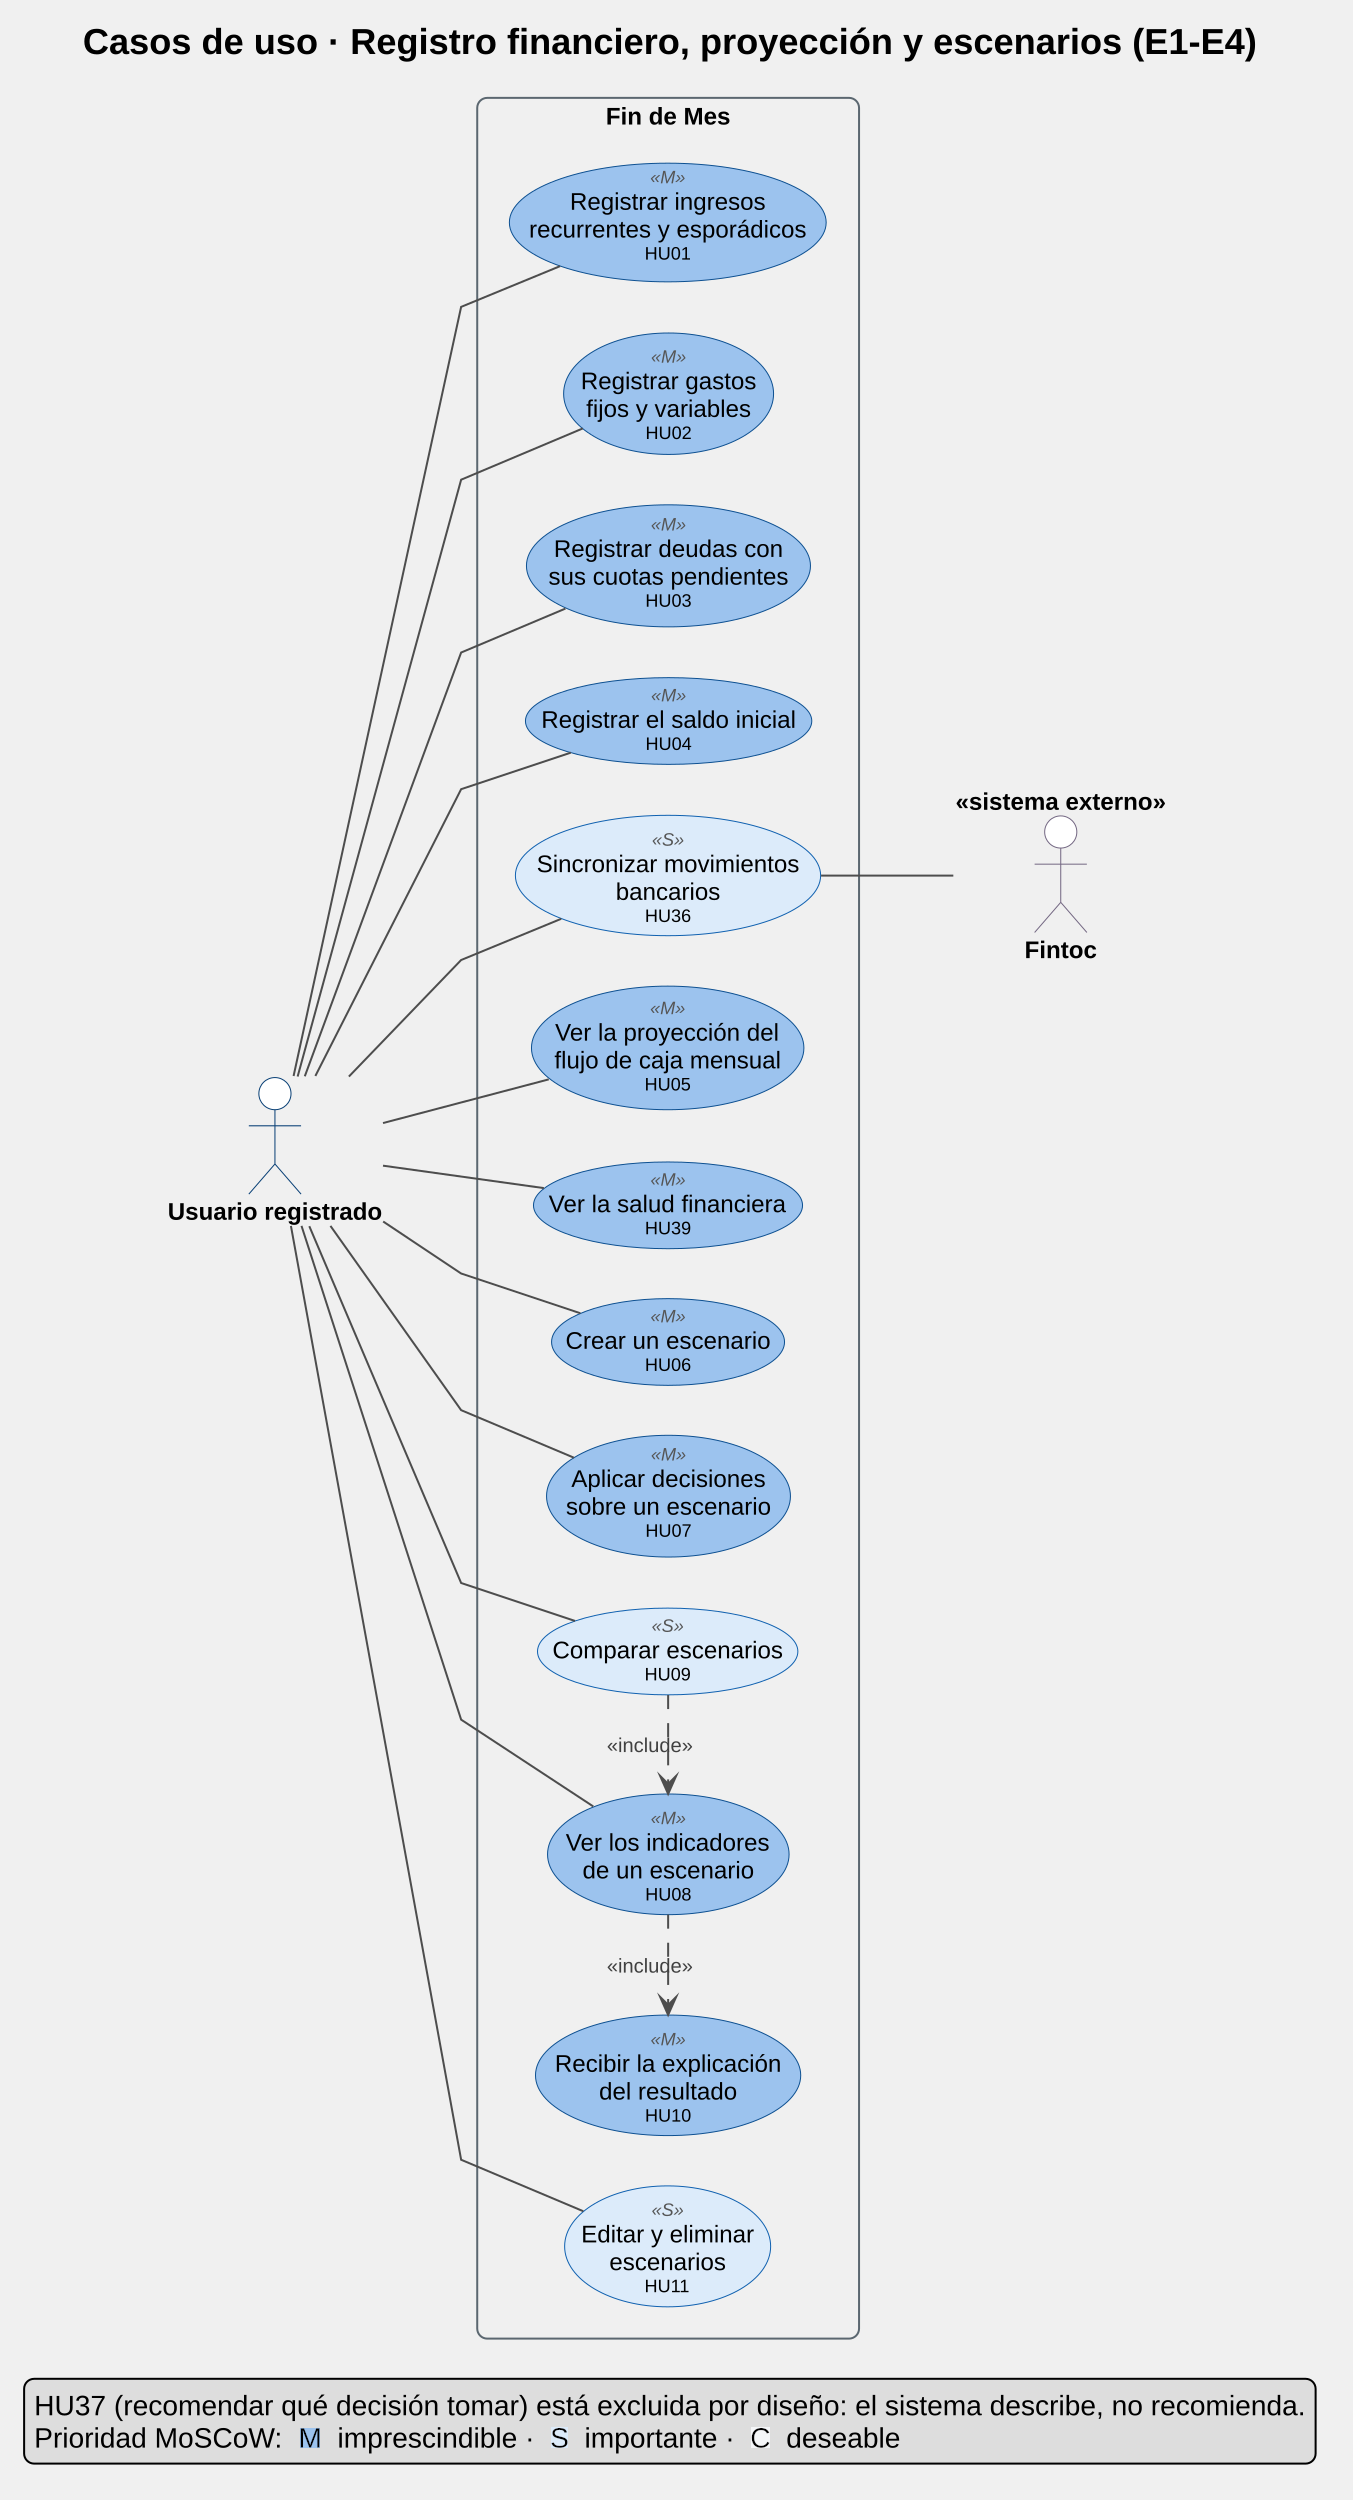
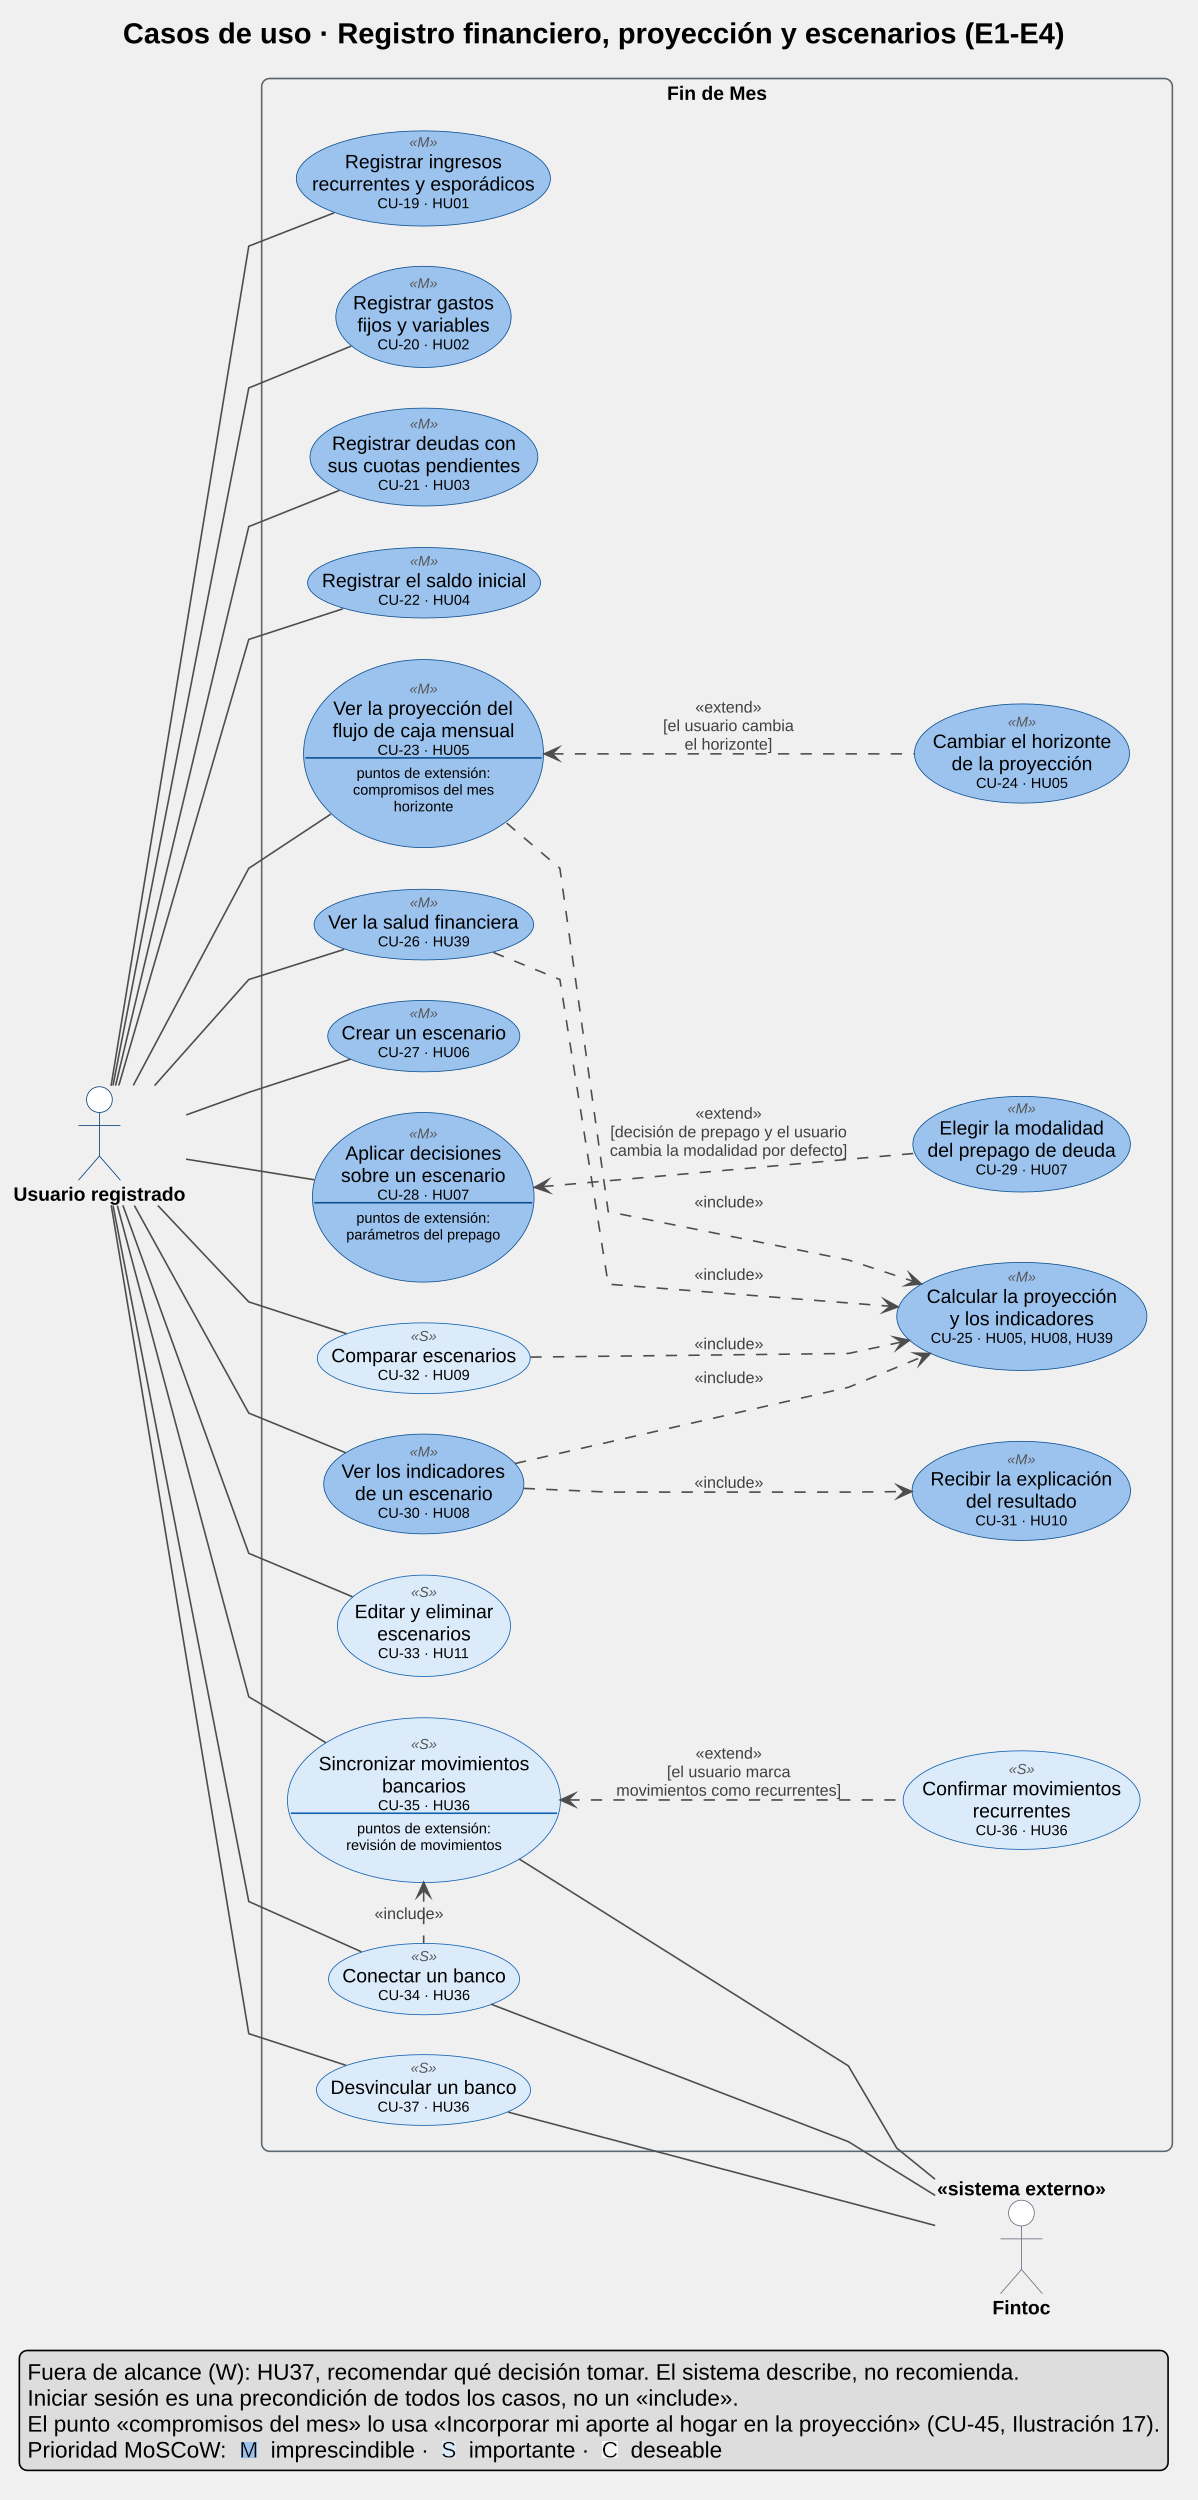
- <svg xmlns="http://www.w3.org/2000/svg" version="1.1" data-diagram-type="DESCRIPTION" style="width:673px;height:1244px;background:#FFFFFF;" width="673px" height="1244px" viewBox="0 0 673 1244" zoomAndPan="magnify" preserveAspectRatio="none" contentStyleType="text/css">
+ <svg xmlns="http://www.w3.org/2000/svg" version="1.1" data-diagram-type="DESCRIPTION" style="width:743px;height:1551px;background:#FFFFFF;" width="743px" height="1551px" viewBox="0 0 743 1551" zoomAndPan="magnify" preserveAspectRatio="none" contentStyleType="text/css">
  <defs>
-     <filter id="bln5j91b3iiz40" x="0" y="0" width="1" height="1">
+     <filter id="b43b7jrlsitgk0" x="0" y="0" width="1" height="1">
      <feFlood flood-color="#9CC3EE" result="flood" />
      <feComposite in="SourceGraphic" in2="flood" operator="over" />
    </filter>
-     <filter id="bln5j91b3iiz41" x="0" y="0" width="1" height="1">
+     <filter id="b43b7jrlsitgk1" x="0" y="0" width="1" height="1">
      <feFlood flood-color="#DCEBFA" result="flood" />
      <feComposite in="SourceGraphic" in2="flood" operator="over" />
    </filter>
-     <filter id="bln5j91b3iiz42" x="0" y="0" width="1" height="1">
+     <filter id="b43b7jrlsitgk2" x="0" y="0" width="1" height="1">
      <feFlood flood-color="#F4F6F8" result="flood" />
      <feComposite in="SourceGraphic" in2="flood" operator="over" />
    </filter>
  </defs>
  <g font-family="sans-serif" lengthAdjust="spacing">
    <g class="title" data-source-line="2">
-       <text x="41.235" y="26.884" fill="#000" font-size="18" textLength="584.183" font-weight="700" font-family="Arial">Casos de uso · Registro financiero, proyección y escenarios (E1-E4)</text>
+       <text x="76.249" y="26.884" fill="#000" font-size="18" textLength="584.183" font-weight="700" font-family="Arial">Casos de uso · Registro financiero, proyección y escenarios (E1-E4)</text>
    </g>
    <g class="cluster" data-qualified-name="Fin de Mes" id="ent0003" data-source-line="8">
-       <rect x="237.464" y="48.698" width="190" height="1115" fill="none" style="stroke:#5B6770;stroke-width:1;" rx="5" ry="5" />
-       <text x="301.459" y="61.954" fill="#000" font-size="12" textLength="62.01" font-weight="700" font-family="Arial">Fin de Mes</text>
-     </g>
-     <g class="entity" data-qualified-name="Fin de Mes.HU01" id="ent0004" data-source-line="9">
-       <ellipse cx="332.282" cy="110.72" rx="78.818" ry="29.522" fill="#9CC3EE" style="stroke:#0D5091;stroke-width:0.5;" />
-       <text x="323.528" y="91.225" fill="#555" font-size="9" textLength="17.508" font-style="italic" font-family="Arial">«M»</text>
-       <text x="283.596" y="104.388" fill="#000" font-size="12" textLength="97.371" font-family="Arial">Registrar ingresos</text>
-       <text x="263.249" y="118.187" fill="#000" font-size="12" textLength="138.064" font-family="Arial">recurrentes y esporádicos</text>
-       <text x="320.777" y="129.172" fill="#000" font-size="9" textLength="23.01" font-family="Arial">HU01</text>
-     </g>
-     <g class="entity" data-qualified-name="Fin de Mes.HU02" id="ent0005" data-source-line="10">
-       <ellipse cx="332.694" cy="195.911" rx="52.23" ry="30.213" fill="#9CC3EE" style="stroke:#0D5091;stroke-width:0.5;" />
-       <text x="323.94" y="180.5" fill="#555" font-size="9" textLength="17.508" font-style="italic" font-family="Arial">«M»</text>
-       <text x="289.009" y="193.663" fill="#000" font-size="12" textLength="87.369" font-family="Arial">Registrar gastos</text>
-       <text x="291.678" y="207.462" fill="#000" font-size="12" textLength="82.031" font-family="Arial">fijos y variables</text>
-       <text x="321.189" y="218.447" fill="#000" font-size="9" textLength="23.01" font-family="Arial">HU02</text>
-     </g>
-     <g class="entity" data-qualified-name="Fin de Mes.HU03" id="ent0006" data-source-line="11">
-       <ellipse cx="332.625" cy="281.563" rx="70.662" ry="30.365" fill="#9CC3EE" style="stroke:#0D5091;stroke-width:0.5;" />
-       <text x="323.872" y="263.975" fill="#555" font-size="9" textLength="17.508" font-style="italic" font-family="Arial">«M»</text>
-       <text x="275.593" y="277.138" fill="#000" font-size="12" textLength="114.064" font-family="Arial">Registrar deudas con</text>
-       <text x="272.918" y="290.937" fill="#000" font-size="12" textLength="119.414" font-family="Arial">sus cuotas pendientes</text>
-       <text x="321.121" y="301.922" fill="#000" font-size="9" textLength="23.01" font-family="Arial">HU03</text>
-     </g>
-     <g class="entity" data-qualified-name="Fin de Mes.HU04" id="ent0007" data-source-line="12">
-       <ellipse cx="332.705" cy="358.775" rx="71.241" ry="21.577" fill="#9CC3EE" style="stroke:#0D5091;stroke-width:0.5;" />
-       <text x="323.951" y="349.012" fill="#555" font-size="9" textLength="17.508" font-style="italic" font-family="Arial">«M»</text>
-       <text x="269.345" y="362.175" fill="#000" font-size="12" textLength="126.721" font-family="Arial">Registrar el saldo inicial</text>
-       <text x="321.2" y="373.16" fill="#000" font-size="9" textLength="23.01" font-family="Arial">HU04</text>
-     </g>
-     <g class="entity" data-qualified-name="Fin de Mes.HU36" id="ent0008" data-source-line="13">
-       <ellipse cx="332.406" cy="435.65" rx="75.943" ry="29.951" fill="#DCEBFA" style="stroke:#1061B0;stroke-width:0.5;" />
-       <text x="324.4" y="420.817" fill="#555" font-size="9" textLength="16.014" font-style="italic" font-family="Arial">«S»</text>
-       <text x="267.051" y="433.98" fill="#000" font-size="12" textLength="130.711" font-family="Arial">Sincronizar movimientos</text>
-       <text x="306.391" y="447.779" fill="#000" font-size="12" textLength="52.031" font-family="Arial">bancarios</text>
-       <text x="320.902" y="458.763" fill="#000" font-size="9" textLength="23.01" font-family="Arial">HU36</text>
-     </g>
-     <g class="entity" data-qualified-name="Fin de Mes.HU05" id="ent0009" data-source-line="14">
-       <ellipse cx="332.24" cy="521.448" rx="67.776" ry="30.75" fill="#9CC3EE" style="stroke:#0D5091;stroke-width:0.5;" />
-       <text x="323.486" y="504.659" fill="#555" font-size="9" textLength="17.508" font-style="italic" font-family="Arial">«M»</text>
-       <text x="276.209" y="517.822" fill="#000" font-size="12" textLength="112.061" font-family="Arial">Ver la proyección del</text>
-       <text x="275.872" y="531.621" fill="#000" font-size="12" textLength="112.734" font-family="Arial">flujo de caja mensual</text>
-       <text x="320.735" y="542.606" fill="#000" font-size="9" textLength="23.01" font-family="Arial">HU05</text>
-     </g>
-     <g class="entity" data-qualified-name="Fin de Mes.HU39" id="ent0010" data-source-line="15">
-       <ellipse cx="332.404" cy="599.775" rx="66.94" ry="21.577" fill="#9CC3EE" style="stroke:#0D5091;stroke-width:0.5;" />
-       <text x="323.65" y="590.012" fill="#555" font-size="9" textLength="17.508" font-style="italic" font-family="Arial">«M»</text>
-       <text x="273.037" y="603.175" fill="#000" font-size="12" textLength="118.734" font-family="Arial">Ver la salud financiera</text>
-       <text x="320.899" y="614.16" fill="#000" font-size="9" textLength="23.01" font-family="Arial">HU39</text>
-     </g>
-     <g class="entity" data-qualified-name="Fin de Mes.HU06" id="ent0011" data-source-line="16">
-       <ellipse cx="332.421" cy="667.775" rx="57.957" ry="21.577" fill="#9CC3EE" style="stroke:#0D5091;stroke-width:0.5;" />
-       <text x="323.667" y="658.012" fill="#555" font-size="9" textLength="17.508" font-style="italic" font-family="Arial">«M»</text>
-       <text x="281.395" y="671.175" fill="#000" font-size="12" textLength="102.053" font-family="Arial">Crear un escenario</text>
-       <text x="320.916" y="682.16" fill="#000" font-size="9" textLength="23.01" font-family="Arial">HU06</text>
-     </g>
-     <g class="entity" data-qualified-name="Fin de Mes.HU07" id="ent0012" data-source-line="17">
-       <ellipse cx="332.643" cy="744.492" rx="60.68" ry="30.293" fill="#9CC3EE" style="stroke:#0D5091;stroke-width:0.5;" />
-       <text x="323.89" y="726.75" fill="#555" font-size="9" textLength="17.508" font-style="italic" font-family="Arial">«M»</text>
-       <text x="284.286" y="739.913" fill="#000" font-size="12" textLength="96.715" font-family="Arial">Aplicar decisiones</text>
-       <text x="281.611" y="753.712" fill="#000" font-size="12" textLength="102.064" font-family="Arial">sobre un escenario</text>
-       <text x="321.139" y="764.697" fill="#000" font-size="9" textLength="23.01" font-family="Arial">HU07</text>
-     </g>
-     <g class="entity" data-qualified-name="Fin de Mes.HU09" id="ent0013" data-source-line="18">
-       <ellipse cx="332.24" cy="821.775" rx="64.776" ry="21.577" fill="#DCEBFA" style="stroke:#1061B0;stroke-width:0.5;" />
-       <text x="324.233" y="812.012" fill="#555" font-size="9" textLength="16.014" font-style="italic" font-family="Arial">«S»</text>
-       <text x="274.882" y="825.175" fill="#000" font-size="12" textLength="114.715" font-family="Arial">Comparar escenarios</text>
-       <text x="320.735" y="836.16" fill="#000" font-size="9" textLength="23.01" font-family="Arial">HU09</text>
-     </g>
-     <g class="entity" data-qualified-name="Fin de Mes.HU08" id="ent0014" data-source-line="19">
-       <ellipse cx="332.555" cy="922.716" rx="60.091" ry="30.018" fill="#9CC3EE" style="stroke:#0D5091;stroke-width:0.5;" />
-       <text x="323.801" y="907.734" fill="#555" font-size="9" textLength="17.508" font-style="italic" font-family="Arial">«M»</text>
-       <text x="281.529" y="920.897" fill="#000" font-size="12" textLength="102.053" font-family="Arial">Ver los indicadores</text>
-       <text x="289.858" y="934.696" fill="#000" font-size="12" textLength="85.395" font-family="Arial">de un escenario</text>
-       <text x="321.05" y="945.68" fill="#000" font-size="9" textLength="23.01" font-family="Arial">HU08</text>
-     </g>
-     <g class="entity" data-qualified-name="Fin de Mes.HU10" id="ent0015" data-source-line="20">
-       <ellipse cx="332.449" cy="1032.685" rx="65.985" ry="29.987" fill="#9CC3EE" style="stroke:#0D5091;stroke-width:0.5;" />
-       <text x="323.695" y="1017.772" fill="#555" font-size="9" textLength="17.508" font-style="italic" font-family="Arial">«M»</text>
-       <text x="276.09" y="1030.935" fill="#000" font-size="12" textLength="112.717" font-family="Arial">Recibir la explicación</text>
-       <text x="298.092" y="1044.734" fill="#000" font-size="12" textLength="68.713" font-family="Arial">del resultado</text>
-       <text x="320.944" y="1055.719" fill="#000" font-size="9" textLength="23.01" font-family="Arial">HU10</text>
-     </g>
-     <g class="entity" data-qualified-name="Fin de Mes.HU11" id="ent0016" data-source-line="21">
-       <ellipse cx="332.216" cy="1117.787" rx="51.252" ry="30.089" fill="#DCEBFA" style="stroke:#1061B0;stroke-width:0.5;" />
-       <text x="324.209" y="1102.648" fill="#555" font-size="9" textLength="16.014" font-style="italic" font-family="Arial">«S»</text>
-       <text x="289.202" y="1115.811" fill="#000" font-size="12" textLength="86.027" font-family="Arial">Editar y eliminar</text>
-       <text x="303.2" y="1129.61" fill="#000" font-size="12" textLength="58.031" font-family="Arial">escenarios</text>
-       <text x="320.711" y="1140.594" fill="#000" font-size="9" textLength="23.01" font-family="Arial">HU11</text>
+       <rect x="162.34" y="48.698" width="565" height="1286" fill="none" style="stroke:#5B6770;stroke-width:1;" rx="5" ry="5" />
+       <text x="413.835" y="61.954" fill="#000" font-size="12" textLength="62.01" font-weight="700" font-family="Arial">Fin de Mes</text>
+     </g>
+     <g class="entity" data-qualified-name="Fin de Mes.HU01" id="ent0004" data-source-line="10">
+       <ellipse cx="262.658" cy="110.72" rx="78.818" ry="29.522" fill="#9CC3EE" style="stroke:#0D5091;stroke-width:0.5;" />
+       <text x="253.904" y="91.225" fill="#555" font-size="9" textLength="17.508" font-style="italic" font-family="Arial">«M»</text>
+       <text x="213.972" y="104.388" fill="#000" font-size="12" textLength="97.371" font-family="Arial">Registrar ingresos</text>
+       <text x="193.625" y="118.187" fill="#000" font-size="12" textLength="138.064" font-family="Arial">recurrentes y esporádicos</text>
+       <text x="234.15" y="129.172" fill="#000" font-size="9" textLength="57.015" font-family="Arial">CU-19 · HU01</text>
+     </g>
+     <g class="entity" data-qualified-name="Fin de Mes.HU02" id="ent0005" data-source-line="11">
+       <ellipse cx="262.721" cy="196.601" rx="54.381" ry="31.402" fill="#9CC3EE" style="stroke:#0D5091;stroke-width:0.5;" />
+       <text x="253.967" y="178.784" fill="#555" font-size="9" textLength="17.508" font-style="italic" font-family="Arial">«M»</text>
+       <text x="219.036" y="191.947" fill="#000" font-size="12" textLength="87.369" font-family="Arial">Registrar gastos</text>
+       <text x="221.705" y="205.746" fill="#000" font-size="12" textLength="82.031" font-family="Arial">fijos y variables</text>
+       <text x="234.214" y="216.731" fill="#000" font-size="9" textLength="57.015" font-family="Arial">CU-20 · HU02</text>
+     </g>
+     <g class="entity" data-qualified-name="Fin de Mes.HU03" id="ent0006" data-source-line="12">
+       <ellipse cx="263.001" cy="283.563" rx="70.662" ry="30.365" fill="#9CC3EE" style="stroke:#0D5091;stroke-width:0.5;" />
+       <text x="254.248" y="265.975" fill="#555" font-size="9" textLength="17.508" font-style="italic" font-family="Arial">«M»</text>
+       <text x="205.969" y="279.138" fill="#000" font-size="12" textLength="114.064" font-family="Arial">Registrar deudas con</text>
+       <text x="203.294" y="292.937" fill="#000" font-size="12" textLength="119.414" font-family="Arial">sus cuotas pendientes</text>
+       <text x="234.494" y="303.922" fill="#000" font-size="9" textLength="57.015" font-family="Arial">CU-21 · HU03</text>
+     </g>
+     <g class="entity" data-qualified-name="Fin de Mes.HU04" id="ent0007" data-source-line="13">
+       <ellipse cx="263.085" cy="361.549" rx="72.245" ry="21.851" fill="#9CC3EE" style="stroke:#0D5091;stroke-width:0.5;" />
+       <text x="254.331" y="351.08" fill="#555" font-size="9" textLength="17.508" font-style="italic" font-family="Arial">«M»</text>
+       <text x="199.725" y="364.243" fill="#000" font-size="12" textLength="126.721" font-family="Arial">Registrar el saldo inicial</text>
+       <text x="234.578" y="375.228" fill="#000" font-size="9" textLength="57.015" font-family="Arial">CU-22 · HU04</text>
+     </g>
+     <g class="entity" data-qualified-name="Fin de Mes.HU05" id="ent0008" data-source-line="16">
+       <ellipse cx="262.758" cy="467.531" rx="74.418" ry="58.332" fill="#9CC3EE" style="stroke:#0D5091;stroke-width:0.5;" />
+       <text x="254.004" y="430.356" fill="#555" font-size="9" textLength="17.508" font-style="italic" font-family="Arial">«M»</text>
+       <text x="206.727" y="443.519" fill="#000" font-size="12" textLength="112.061" font-family="Arial">Ver la proyección del</text>
+       <text x="206.39" y="457.318" fill="#000" font-size="12" textLength="112.734" font-family="Arial">flujo de caja mensual</text>
+       <text x="234.25" y="468.303" fill="#000" font-size="9" textLength="57.015" font-family="Arial">CU-23 · HU05</text>
+       <line x1="189.418" y1="470.21" x2="336.097" y2="470.21" style="stroke:#0D5091;stroke-width:1;" />
+       <text x="221.227" y="482.652" fill="#000" font-size="9" textLength="83.061" font-family="Arial">puntos de extensión:</text>
+       <text x="218.995" y="493.001" fill="#000" font-size="9" textLength="87.526" font-family="Arial">compromisos del mes</text>
+       <text x="244.246" y="503.35" fill="#000" font-size="9" textLength="37.024" font-family="Arial">horizonte</text>
+     </g>
+     <g class="entity" data-qualified-name="Fin de Mes.HOR" id="ent0009" data-source-line="17">
+       <ellipse cx="634.031" cy="467.481" rx="66.691" ry="30.782" fill="#9CC3EE" style="stroke:#0D5091;stroke-width:0.5;" />
+       <text x="625.277" y="450.878" fill="#555" font-size="9" textLength="17.508" font-style="italic" font-family="Arial">«M»</text>
+       <text x="578.672" y="464.041" fill="#000" font-size="12" textLength="110.719" font-family="Arial">Cambiar el horizonte</text>
+       <text x="590.338" y="477.84" fill="#000" font-size="12" textLength="87.387" font-family="Arial">de la proyección</text>
+       <text x="605.524" y="488.825" fill="#000" font-size="9" textLength="57.015" font-family="Arial">CU-24 · HU05</text>
+     </g>
+     <g class="entity" data-qualified-name="Fin de Mes.HU39" id="ent0010" data-source-line="18">
+       <ellipse cx="262.958" cy="573.618" rx="68.118" ry="21.919" fill="#9CC3EE" style="stroke:#0D5091;stroke-width:0.5;" />
+       <text x="254.204" y="562.98" fill="#555" font-size="9" textLength="17.508" font-style="italic" font-family="Arial">«M»</text>
+       <text x="203.591" y="576.143" fill="#000" font-size="12" textLength="118.734" font-family="Arial">Ver la salud financiera</text>
+       <text x="234.45" y="587.128" fill="#000" font-size="9" textLength="57.015" font-family="Arial">CU-26 · HU39</text>
+     </g>
+     <g class="entity" data-qualified-name="Fin de Mes.CALC" id="ent0011" data-source-line="19">
+       <ellipse cx="633.941" cy="816.717" rx="77.601" ry="33.519" fill="#9CC3EE" style="stroke:#0D5091;stroke-width:0.5;" />
+       <text x="625.187" y="795.191" fill="#555" font-size="9" textLength="17.508" font-style="italic" font-family="Arial">«M»</text>
+       <text x="574.913" y="808.354" fill="#000" font-size="12" textLength="118.055" font-family="Arial">Calcular la proyección</text>
+       <text x="589.251" y="822.152" fill="#000" font-size="12" textLength="89.379" font-family="Arial">y los indicadores</text>
+       <text x="577.423" y="833.137" fill="#000" font-size="9" textLength="113.036" font-family="Arial">CU-25 · HU05, HU08, HU39</text>
+     </g>
+     <g class="entity" data-qualified-name="Fin de Mes.HU06" id="ent0012" data-source-line="22">
+       <ellipse cx="262.919" cy="642.824" rx="59.579" ry="22.126" fill="#9CC3EE" style="stroke:#0D5091;stroke-width:0.5;" />
+       <text x="254.165" y="631.697" fill="#555" font-size="9" textLength="17.508" font-style="italic" font-family="Arial">«M»</text>
+       <text x="211.893" y="644.86" fill="#000" font-size="12" textLength="102.053" font-family="Arial">Crear un escenario</text>
+       <text x="234.412" y="655.845" fill="#000" font-size="9" textLength="57.015" font-family="Arial">CU-27 · HU06</text>
+     </g>
+     <g class="entity" data-qualified-name="Fin de Mes.HU07" id="ent0013" data-source-line="23">
+       <ellipse cx="262.593" cy="742.801" rx="68.754" ry="52.602" fill="#9CC3EE" style="stroke:#0D5091;stroke-width:0.5;" />
+       <text x="253.84" y="706.326" fill="#555" font-size="9" textLength="17.508" font-style="italic" font-family="Arial">«M»</text>
+       <text x="214.236" y="719.489" fill="#000" font-size="12" textLength="96.715" font-family="Arial">Aplicar decisiones</text>
+       <text x="211.561" y="733.288" fill="#000" font-size="12" textLength="102.064" font-family="Arial">sobre un escenario</text>
+       <text x="234.086" y="744.273" fill="#000" font-size="9" textLength="57.015" font-family="Arial">CU-28 · HU07</text>
+       <line x1="194.982" y1="746.18" x2="330.205" y2="746.18" style="stroke:#0D5091;stroke-width:1;" />
+       <text x="221.063" y="758.622" fill="#000" font-size="9" textLength="83.061" font-family="Arial">puntos de extensión:</text>
+       <text x="214.814" y="768.971" fill="#000" font-size="9" textLength="95.559" font-family="Arial">parámetros del prepago</text>
+     </g>
+     <g class="entity" data-qualified-name="Fin de Mes.MOD" id="ent0014" data-source-line="24">
+       <ellipse cx="633.806" cy="709.861" rx="67.466" ry="29.663" fill="#9CC3EE" style="stroke:#0D5091;stroke-width:0.5;" />
+       <text x="625.052" y="690.704" fill="#555" font-size="9" textLength="17.508" font-style="italic" font-family="Arial">«M»</text>
+       <text x="582.777" y="703.867" fill="#000" font-size="12" textLength="102.059" font-family="Arial">Elegir la modalidad</text>
+       <text x="575.421" y="717.665" fill="#000" font-size="12" textLength="116.771" font-family="Arial">del prepago de deuda</text>
+       <text x="605.299" y="728.65" fill="#000" font-size="9" textLength="57.015" font-family="Arial">CU-29 · HU07</text>
+     </g>
+     <g class="entity" data-qualified-name="Fin de Mes.HU08" id="ent0015" data-source-line="25">
+       <ellipse cx="262.92" cy="920.658" rx="62.081" ry="30.96" fill="#9CC3EE" style="stroke:#0D5091;stroke-width:0.5;" />
+       <text x="254.167" y="903.7" fill="#555" font-size="9" textLength="17.508" font-style="italic" font-family="Arial">«M»</text>
+       <text x="211.894" y="916.864" fill="#000" font-size="12" textLength="102.053" font-family="Arial">Ver los indicadores</text>
+       <text x="220.223" y="930.662" fill="#000" font-size="12" textLength="85.395" font-family="Arial">de un escenario</text>
+       <text x="234.413" y="941.647" fill="#000" font-size="9" textLength="57.015" font-family="Arial">CU-30 · HU08</text>
+     </g>
+     <g class="entity" data-qualified-name="Fin de Mes.HU09" id="ent0016" data-source-line="26">
+       <ellipse cx="262.889" cy="842.658" rx="66.049" ry="21.96" fill="#DCEBFA" style="stroke:#1061B0;stroke-width:0.5;" />
+       <text x="254.882" y="831.922" fill="#555" font-size="9" textLength="16.014" font-style="italic" font-family="Arial">«S»</text>
+       <text x="205.531" y="845.085" fill="#000" font-size="12" textLength="114.715" font-family="Arial">Comparar escenarios</text>
+       <text x="234.382" y="856.07" fill="#000" font-size="9" textLength="57.015" font-family="Arial">CU-32 · HU09</text>
+     </g>
+     <g class="entity" data-qualified-name="Fin de Mes.HU11" id="ent0017" data-source-line="27">
+       <ellipse cx="263.027" cy="1008.654" rx="53.687" ry="31.456" fill="#DCEBFA" style="stroke:#1061B0;stroke-width:0.5;" />
+       <text x="255.02" y="990.736" fill="#555" font-size="9" textLength="16.014" font-style="italic" font-family="Arial">«S»</text>
+       <text x="220.013" y="1003.899" fill="#000" font-size="12" textLength="86.027" font-family="Arial">Editar y eliminar</text>
+       <text x="234.011" y="1017.698" fill="#000" font-size="12" textLength="58.031" font-family="Arial">escenarios</text>
+       <text x="234.52" y="1028.683" fill="#000" font-size="9" textLength="57.015" font-family="Arial">CU-33 · HU11</text>
+     </g>
+     <g class="entity" data-qualified-name="Fin de Mes.HU10" id="ent0018" data-source-line="30">
+       <ellipse cx="633.6" cy="924.946" rx="67.76" ry="30.748" fill="#9CC3EE" style="stroke:#0D5091;stroke-width:0.5;" />
+       <text x="624.846" y="908.414" fill="#555" font-size="9" textLength="17.508" font-style="italic" font-family="Arial">«M»</text>
+       <text x="577.241" y="921.577" fill="#000" font-size="12" textLength="112.717" font-family="Arial">Recibir la explicación</text>
+       <text x="599.243" y="935.376" fill="#000" font-size="12" textLength="68.713" font-family="Arial">del resultado</text>
+       <text x="605.092" y="946.361" fill="#000" font-size="9" textLength="57.015" font-family="Arial">CU-31 · HU10</text>
+     </g>
+     <g class="entity" data-qualified-name="Fin de Mes.CON" id="ent0019" data-source-line="33">
+       <ellipse cx="263.089" cy="1227.834" rx="59.25" ry="22.136" fill="#DCEBFA" style="stroke:#1061B0;stroke-width:0.5;" />
+       <text x="255.083" y="1216.683" fill="#555" font-size="9" textLength="16.014" font-style="italic" font-family="Arial">«S»</text>
+       <text x="212.388" y="1229.846" fill="#000" font-size="12" textLength="101.402" font-family="Arial">Conectar un banco</text>
+       <text x="234.582" y="1240.831" fill="#000" font-size="9" textLength="57.015" font-family="Arial">CU-34 · HU36</text>
+     </g>
+     <g class="entity" data-qualified-name="Fin de Mes.HU36" id="ent0020" data-source-line="34">
+       <ellipse cx="263.029" cy="1116.817" rx="84.69" ry="51.119" fill="#DCEBFA" style="stroke:#1061B0;stroke-width:0.5;" />
+       <text x="255.023" y="1085.084" fill="#555" font-size="9" textLength="16.014" font-style="italic" font-family="Arial">«S»</text>
+       <text x="197.674" y="1098.247" fill="#000" font-size="12" textLength="130.711" font-family="Arial">Sincronizar movimientos</text>
+       <text x="237.014" y="1112.046" fill="#000" font-size="12" textLength="52.031" font-family="Arial">bancarios</text>
+       <text x="234.522" y="1123.031" fill="#000" font-size="9" textLength="57.015" font-family="Arial">CU-35 · HU36</text>
+       <line x1="180.416" y1="1124.938" x2="345.643" y2="1124.938" style="stroke:#1061B0;stroke-width:1;" />
+       <text x="221.499" y="1137.38" fill="#000" font-size="9" textLength="83.061" font-family="Arial">puntos de extensión:</text>
+       <text x="214.76" y="1147.729" fill="#000" font-size="9" textLength="96.539" font-family="Arial">revisión de movimientos</text>
+     </g>
+     <g class="entity" data-qualified-name="Fin de Mes.REC" id="ent0021" data-source-line="35">
+       <ellipse cx="633.818" cy="1116.79" rx="73.478" ry="30.592" fill="#DCEBFA" style="stroke:#1061B0;stroke-width:0.5;" />
+       <text x="625.811" y="1100.577" fill="#555" font-size="9" textLength="16.014" font-style="italic" font-family="Arial">«S»</text>
+       <text x="572.137" y="1113.74" fill="#000" font-size="12" textLength="123.363" font-family="Arial">Confirmar movimientos</text>
+       <text x="603.472" y="1127.539" fill="#000" font-size="12" textLength="60.691" font-family="Arial">recurrentes</text>
+       <text x="605.311" y="1138.524" fill="#000" font-size="9" textLength="57.015" font-family="Arial">CU-36 · HU36</text>
+     </g>
+     <g class="entity" data-qualified-name="Fin de Mes.UNL" id="ent0022" data-source-line="36">
+       <ellipse cx="262.741" cy="1296.651" rx="66.401" ry="21.953" fill="#DCEBFA" style="stroke:#1061B0;stroke-width:0.5;" />
+       <text x="254.734" y="1285.932" fill="#555" font-size="9" textLength="16.014" font-style="italic" font-family="Arial">«S»</text>
+       <text x="205.041" y="1299.095" fill="#000" font-size="12" textLength="115.4" font-family="Arial">Desvincular un banco</text>
+       <text x="234.234" y="1310.08" fill="#000" font-size="9" textLength="57.015" font-family="Arial">CU-37 · HU36</text>
    </g>
    <g class="entity" data-qualified-name="U" id="ent0001" data-source-line="5">
-       <ellipse cx="136.811" cy="544.198" rx="8" ry="8" fill="#FFF" style="stroke:#083F75;stroke-width:0.5;" />
-       <path d="M136.811,552.198 L136.811,579.198 M123.811,560.198 L149.811,560.198 M136.811,579.198 L123.811,594.198 M136.811,579.198 L149.811,594.198" style="stroke:#083F75;stroke-width:0.5;" fill="none" />
-       <text x="83.464" y="606.954" fill="#000" font-size="12" textLength="106.693" font-weight="700" font-family="Arial">Usuario registrado</text>
+       <ellipse cx="61.687" cy="682.198" rx="8" ry="8" fill="#FFF" style="stroke:#083F75;stroke-width:0.5;" />
+       <path d="M61.687,690.198 L61.687,717.198 M48.687,698.198 L74.687,698.198 M61.687,717.198 L48.687,732.198 M61.687,717.198 L74.687,732.198" style="stroke:#083F75;stroke-width:0.5;" fill="none" />
+       <text x="8.34" y="744.954" fill="#000" font-size="12" textLength="106.693" font-weight="700" font-family="Arial">Usuario registrado</text>
    </g>
    <g class="entity" data-qualified-name="FIN" id="ent0002" data-source-line="6">
-       <ellipse cx="527.826" cy="413.997" rx="8" ry="8" fill="#FFF" style="stroke:#736782;stroke-width:0.5;" />
-       <path d="M527.826,421.997 L527.826,448.997 M514.826,429.997 L540.826,429.997 M527.826,448.997 L514.826,463.997 M527.826,448.997 L540.826,463.997" style="stroke:#736782;stroke-width:0.5;" fill="none" />
-       <text x="509.829" y="476.753" fill="#000" font-size="12" textLength="35.994" font-weight="700" font-family="Arial">Fintoc</text>
-       <text x="475.464" y="402.954" fill="#000" font-size="12" textLength="104.725" font-weight="700" font-family="Arial">«sistema externo»</text>
-     </g>
-     <g class="link" data-entity-1="ent0001" data-entity-2="ent0004" id="lnk17" data-source-line="24" data-link-type="association">
-       <path d="M146.084,535.428 C168.474,432.638 229.464,152.698 229.464,152.698 C229.464,152.698 253.784,142.688 278.674,132.438" style="stroke:#4D4D4D;stroke-width:1;" fill="none" id="U-HU01" />
-     </g>
-     <g class="link" data-entity-1="ent0001" data-entity-2="ent0005" id="lnk18" data-source-line="25" data-link-type="association">
-       <path d="M148.104,535.678 C171.924,448.718 229.464,238.698 229.464,238.698 C229.464,238.698 261.734,225.088 289.974,213.188" style="stroke:#4D4D4D;stroke-width:1;" fill="none" id="U-HU02" />
-     </g>
-     <g class="link" data-entity-1="ent0001" data-entity-2="ent0006" id="lnk19" data-source-line="26" data-link-type="association">
-       <path d="M151.664,535.568 C177.184,466.388 229.464,324.698 229.464,324.698 C229.464,324.698 255.564,313.698 281.364,302.818" style="stroke:#4D4D4D;stroke-width:1;" fill="none" id="U-HU03" />
-     </g>
-     <g class="link" data-entity-1="ent0001" data-entity-2="ent0007" id="lnk20" data-source-line="27" data-link-type="association">
-       <path d="M156.924,535.398 C183.724,482.678 229.464,392.698 229.464,392.698 C229.464,392.698 257.414,383.378 284.044,374.508" style="stroke:#4D4D4D;stroke-width:1;" fill="none" id="U-HU04" />
-     </g>
-     <g class="link" data-entity-1="ent0001" data-entity-2="ent0008" id="lnk21" data-source-line="28" data-link-type="association">
-       <path d="M173.604,535.698 C199.294,509.018 229.464,477.698 229.464,477.698 C229.464,477.698 254.174,467.528 279.264,457.188" style="stroke:#4D4D4D;stroke-width:1;" fill="none" id="U-HU36" />
-     </g>
-     <g class="link" data-entity-1="ent0001" data-entity-2="ent0009" id="lnk22" data-source-line="29" data-link-type="association">
-       <path d="M190.584,558.828 C216.104,552.108 246.824,544.008 273.064,537.088" style="stroke:#4D4D4D;stroke-width:1;" fill="none" id="U-HU05" />
-     </g>
-     <g class="link" data-entity-1="ent0001" data-entity-2="ent0010" id="lnk23" data-source-line="30" data-link-type="association">
-       <path d="M190.584,580.038 C215.314,583.488 244.944,587.628 270.634,591.208" style="stroke:#4D4D4D;stroke-width:1;" fill="none" id="U-HU39" />
-     </g>
-     <g class="link" data-entity-1="ent0001" data-entity-2="ent0011" id="lnk24" data-source-line="31" data-link-type="association">
-       <path d="M190.664,607.828 C211.004,621.388 229.464,633.698 229.464,633.698 C229.464,633.698 260.844,644.158 288.794,653.478" style="stroke:#4D4D4D;stroke-width:1;" fill="none" id="U-HU06" />
-     </g>
-     <g class="link" data-entity-1="ent0001" data-entity-2="ent0012" id="lnk25" data-source-line="32" data-link-type="association">
-       <path d="M164.434,610.008 C191.454,648.108 229.464,701.698 229.464,701.698 C229.464,701.698 258.464,713.928 285.534,725.338" style="stroke:#4D4D4D;stroke-width:1;" fill="none" id="U-HU07" />
-     </g>
-     <g class="link" data-entity-1="ent0001" data-entity-2="ent0013" id="lnk26" data-source-line="33" data-link-type="association">
-       <path d="M153.904,610.148 C180.114,671.748 229.464,787.698 229.464,787.698 C229.464,787.698 258.894,797.508 286.134,806.588" style="stroke:#4D4D4D;stroke-width:1;" fill="none" id="U-HU09" />
-     </g>
-     <g class="link" data-entity-1="ent0001" data-entity-2="ent0014" id="lnk27" data-source-line="34" data-link-type="association">
-       <path d="M150.024,609.988 C174.864,686.838 229.464,855.698 229.464,855.698 C229.464,855.698 265.894,879.628 295.214,898.888" style="stroke:#4D4D4D;stroke-width:1;" fill="none" id="U-HU08" />
-     </g>
-     <g class="link" data-entity-1="ent0001" data-entity-2="ent0016" id="lnk28" data-source-line="35" data-link-type="association">
-       <path d="M144.764,610.018 C165.974,726.358 229.464,1074.698 229.464,1074.698 C229.464,1074.698 261.964,1088.398 290.274,1100.328" style="stroke:#4D4D4D;stroke-width:1;" fill="none" id="U-HU11" />
-     </g>
-     <g class="link" data-entity-1="ent0014" data-entity-2="ent0015" id="lnk29" data-source-line="37" data-link-type="dependency">
-       <path d="M332.464,952.718 C332.464,968.238 332.464,982.118 332.464,997.638" style="stroke:#4D4D4D;stroke-width:1;stroke-dasharray:7,7;" fill="none" id="HU08-to-HU10" />
-       <polygon points="332.464,1002.638,336.464,993.638,332.464,997.638,328.464,993.638,332.464,1002.638" fill="#4D4D4D" style="stroke:#4D4D4D;stroke-width:1;stroke-linejoin:miter;stroke-miterlimit:10;" />
-       <text x="301.964" y="981.578" fill="#404040" font-size="10" textLength="42.813" font-family="Arial">«include»</text>
-     </g>
-     <g class="link" data-entity-1="ent0013" data-entity-2="ent0014" id="lnk30" data-source-line="38" data-link-type="dependency">
-       <path d="M332.464,843.438 C332.464,857.808 332.464,871.848 332.464,887.668" style="stroke:#4D4D4D;stroke-width:1;stroke-dasharray:7,7;" fill="none" id="HU09-to-HU08" />
-       <polygon points="332.464,892.668,336.464,883.668,332.464,887.668,328.464,883.668,332.464,892.668" fill="#4D4D4D" style="stroke:#4D4D4D;stroke-width:1;stroke-linejoin:miter;stroke-miterlimit:10;" />
-       <text x="301.964" y="871.828" fill="#404040" font-size="10" textLength="42.813" font-family="Arial">«include»</text>
-     </g>
-     <g class="link" data-entity-1="ent0008" data-entity-2="ent0002" id="lnk31" data-source-line="39" data-link-type="association">
-       <path d="M408.554,435.698 C430.544,435.698 454.104,435.698 474.374,435.698" style="stroke:#4D4D4D;stroke-width:1;" fill="none" id="HU36-FIN" />
-     </g>
-     <g class="legend" data-source-line="41">
-       <rect x="12" y="1183.698" width="642.652" height="42.197" fill="#DDD" style="stroke:#000;stroke-width:1;" rx="5" ry="5" />
-       <text x="17" y="1201.83" fill="#000" font-size="14" textLength="632.652" font-family="Arial">HU37 (recomendar qué decisión tomar) está excluida por diseño: el sistema describe, no recomienda.</text>
-       <text x="17" y="1217.929" fill="#000" font-size="14" textLength="123.703" font-family="Arial">Prioridad MoSCoW:</text>
-       <text x="148.482" y="1217.929" fill="#000" font-size="14" font-family="Arial" filter="url(#bln5j91b3iiz40)">M</text>
-       <text x="167.924" y="1217.929" fill="#000" font-size="14" textLength="98.034" font-family="Arial">imprescindible ·</text>
-       <text x="273.737" y="1217.929" fill="#000" font-size="14" font-family="Arial" filter="url(#bln5j91b3iiz41)">S</text>
-       <text x="290.854" y="1217.929" fill="#000" font-size="14" textLength="74.696" font-family="Arial">importante ·</text>
-       <text x="373.33" y="1217.929" fill="#000" font-size="14" font-family="Arial" filter="url(#bln5j91b3iiz42)">C</text>
-       <text x="391.22" y="1217.929" fill="#000" font-size="14" textLength="56.827" font-family="Arial">deseable</text>
+       <ellipse cx="633.702" cy="1372.997" rx="8" ry="8" fill="#FFF" style="stroke:#736782;stroke-width:0.5;" />
+       <path d="M633.702,1380.997 L633.702,1407.997 M620.702,1388.997 L646.702,1388.997 M633.702,1407.997 L620.702,1422.997 M633.702,1407.997 L646.702,1422.997" style="stroke:#736782;stroke-width:0.5;" fill="none" />
+       <text x="615.705" y="1435.753" fill="#000" font-size="12" textLength="35.994" font-weight="700" font-family="Arial">Fintoc</text>
+       <text x="581.34" y="1361.954" fill="#000" font-size="12" textLength="104.725" font-weight="700" font-family="Arial">«sistema externo»</text>
+     </g>
+     <g class="link" data-entity-1="ent0001" data-entity-2="ent0004" id="lnk23" data-source-line="39" data-link-type="association">
+       <path d="M68.91,673.658 C89.35,549.028 154.34,152.698 154.34,152.698 C154.34,152.698 180.8,142.358 207.46,131.948" style="stroke:#4D4D4D;stroke-width:1;" fill="none" id="U-HU01" />
+     </g>
+     <g class="link" data-entity-1="ent0001" data-entity-2="ent0005" id="lnk24" data-source-line="40" data-link-type="association">
+       <path d="M70.1,673.428 C91.74,562.258 154.34,240.698 154.34,240.698 C154.34,240.698 188.12,226.868 217.81,214.718" style="stroke:#4D4D4D;stroke-width:1;" fill="none" id="U-HU02" />
+     </g>
+     <g class="link" data-entity-1="ent0001" data-entity-2="ent0006" id="lnk25" data-source-line="41" data-link-type="association">
+       <path d="M71.7,673.528 C94.66,577.158 154.34,326.698 154.34,326.698 C154.34,326.698 182.92,315.268 210.61,304.188" style="stroke:#4D4D4D;stroke-width:1;" fill="none" id="U-HU03" />
+     </g>
+     <g class="link" data-entity-1="ent0001" data-entity-2="ent0007" id="lnk26" data-source-line="42" data-link-type="association">
+       <path d="M73.7,673.448 C97.93,590.268 154.34,396.698 154.34,396.698 C154.34,396.698 184.46,386.888 212.81,377.658" style="stroke:#4D4D4D;stroke-width:1;" fill="none" id="U-HU04" />
+     </g>
+     <g class="link" data-entity-1="ent0001" data-entity-2="ent0008" id="lnk27" data-source-line="43" data-link-type="association">
+       <path d="M82.69,673.378 C109.61,622.788 154.34,538.698 154.34,538.698 C154.34,538.698 179.36,522.178 205.26,505.068" style="stroke:#4D4D4D;stroke-width:1;" fill="none" id="U-HU05" />
+     </g>
+     <g class="link" data-entity-1="ent0001" data-entity-2="ent0010" id="lnk28" data-source-line="44" data-link-type="association">
+       <path d="M95.87,673.508 C122.08,644.008 154.34,607.698 154.34,607.698 C154.34,607.698 184.9,598.028 213.44,589.008" style="stroke:#4D4D4D;stroke-width:1;" fill="none" id="U-HU39" />
+     </g>
+     <g class="link" data-entity-1="ent0001" data-entity-2="ent0012" id="lnk29" data-source-line="45" data-link-type="association">
+       <path d="M115.54,691.688 C135.88,684.358 154.34,677.698 154.34,677.698 C154.34,677.698 187.88,666.778 217.49,657.138" style="stroke:#4D4D4D;stroke-width:1;" fill="none" id="U-HU06" />
+     </g>
+     <g class="link" data-entity-1="ent0001" data-entity-2="ent0013" id="lnk30" data-source-line="46" data-link-type="association">
+       <path d="M115.39,719.148 C139.8,723.078 169.1,727.788 195.06,731.958" style="stroke:#4D4D4D;stroke-width:1;" fill="none" id="U-HU07" />
+     </g>
+     <g class="link" data-entity-1="ent0001" data-entity-2="ent0015" id="lnk31" data-source-line="47" data-link-type="association">
+       <path d="M83.37,747.948 C110.35,796.898 154.34,876.698 154.34,876.698 C154.34,876.698 185.58,889.488 214.38,901.268" style="stroke:#4D4D4D;stroke-width:1;" fill="none" id="U-HU08" />
+     </g>
+     <g class="link" data-entity-1="ent0001" data-entity-2="ent0016" id="lnk32" data-source-line="48" data-link-type="association">
+       <path d="M97.95,747.928 C123.76,775.278 154.34,807.698 154.34,807.698 C154.34,807.698 186.03,818.018 215,827.448" style="stroke:#4D4D4D;stroke-width:1;" fill="none" id="U-HU09" />
+     </g>
+     <g class="link" data-entity-1="ent0001" data-entity-2="ent0017" id="lnk33" data-source-line="49" data-link-type="association">
+       <path d="M76.24,747.758 C101.66,818.028 154.34,963.698 154.34,963.698 C154.34,963.698 188.83,978.138 218.74,990.658" style="stroke:#4D4D4D;stroke-width:1;" fill="none" id="U-HU11" />
+     </g>
+     <g class="link" data-entity-1="ent0001" data-entity-2="ent0019" id="lnk34" data-source-line="50" data-link-type="association">
+       <path d="M70.1,747.888 C91.74,858.818 154.34,1179.698 154.34,1179.698 C154.34,1179.698 193.24,1197.068 224.24,1210.908" style="stroke:#4D4D4D;stroke-width:1;" fill="none" id="U-CON" />
+     </g>
+     <g class="link" data-entity-1="ent0001" data-entity-2="ent0020" id="lnk35" data-source-line="51" data-link-type="association">
+       <path d="M72.81,747.948 C96.52,836.588 154.34,1052.698 154.34,1052.698 C154.34,1052.698 177.37,1066.408 202.12,1081.138" style="stroke:#4D4D4D;stroke-width:1;" fill="none" id="U-HU36" />
+     </g>
+     <g class="link" data-entity-1="ent0001" data-entity-2="ent0022" id="lnk36" data-source-line="52" data-link-type="association">
+       <path d="M68.99,747.708 C89.5,871.248 154.34,1261.698 154.34,1261.698 C154.34,1261.698 185.81,1271.938 214.69,1281.348" style="stroke:#4D4D4D;stroke-width:1;" fill="none" id="U-UNL" />
+     </g>
+     <g class="link" data-entity-1="ent0019" data-entity-2="ent0002" id="lnk37" data-source-line="54" data-link-type="association">
+       <path d="M304.57,1243.368 C378.3,1271.738 526.34,1328.698 526.34,1328.698 C526.34,1328.698 553.38,1345.458 580.21,1362.088" style="stroke:#4D4D4D;stroke-width:1;" fill="none" id="CON-FIN" />
+     </g>
+     <g class="link" data-entity-1="ent0020" data-entity-2="ent0002" id="lnk38" data-source-line="55" data-link-type="association">
+       <path d="M322.1,1153.318 C399.43,1201.928 526.34,1281.698 526.34,1281.698 C526.34,1281.698 556.34,1332.698 556.34,1332.698 C556.34,1332.698 566.87,1341.238 580.13,1351.978" style="stroke:#4D4D4D;stroke-width:1;" fill="none" id="HU36-FIN" />
+     </g>
+     <g class="link" data-entity-1="ent0022" data-entity-2="ent0002" id="lnk39" data-source-line="56" data-link-type="association">
+       <path d="M315.15,1310.328 C385.05,1328.888 509.58,1361.958 580.18,1380.708" style="stroke:#4D4D4D;stroke-width:1;" fill="none" id="UNL-FIN" />
+     </g>
+     <g class="link" data-entity-1="ent0020" data-entity-2="ent0019" id="lnk53" data-source-line="74" data-link-type="dependency">
+       <path d="M262.84,1172.778 C262.84,1186.028 262.84,1194.618 262.84,1205.498" style="stroke:#4D4D4D;stroke-width:1;stroke-dasharray:7,7;" fill="none" id="HU36-backto-CON" />
+       <polygon points="262.84,1167.778,258.84,1176.778,262.84,1172.778,266.84,1176.778,262.84,1167.778" fill="#4D4D4D" style="stroke:#4D4D4D;stroke-width:1;stroke-linejoin:miter;stroke-miterlimit:10;" />
+       <text x="232.34" y="1190.578" fill="#404040" font-size="10" textLength="42.813" font-family="Arial">«include»</text>
+     </g>
+     <g class="link" data-entity-1="ent0008" data-entity-2="ent0011" id="lnk54" data-source-line="75" data-link-type="dependency">
+       <path d="M314.34,510.638 C331.92,525.588 347.34,538.698 347.34,538.698 C347.34,538.698 377.34,751.698 377.34,751.698 C377.34,751.698 526.34,781.698 526.34,781.698 C526.34,781.698 543.08,787.198 566.76,794.978" style="stroke:#4D4D4D;stroke-width:1;stroke-dasharray:7,7;" fill="none" id="HU05-to-CALC" />
+       <polygon points="571.51,796.538,564.208,789.929,566.76,794.978,561.711,797.529,571.51,796.538" fill="#4D4D4D" style="stroke:#4D4D4D;stroke-width:1;stroke-linejoin:miter;stroke-miterlimit:10;" />
+       <text x="430.84" y="749.078" fill="#404040" font-size="10" textLength="42.813" font-family="Arial">«include»</text>
+     </g>
+     <g class="link" data-entity-1="ent0010" data-entity-2="ent0011" id="lnk55" data-source-line="76" data-link-type="dependency">
+       <path d="M306.08,590.898 C326.79,599.328 347.34,607.698 347.34,607.698 C347.34,607.698 377.34,796.698 377.34,796.698 C377.34,796.698 476.895,804.488 552.235,810.388" style="stroke:#4D4D4D;stroke-width:1;stroke-dasharray:7,7;" fill="none" id="HU39-to-CALC" />
+       <polygon points="557.22,810.778,548.56,806.088,552.235,810.388,547.935,814.063,557.22,810.778" fill="#4D4D4D" style="stroke:#4D4D4D;stroke-width:1;stroke-linejoin:miter;stroke-miterlimit:10;" />
+       <text x="430.84" y="794.078" fill="#404040" font-size="10" textLength="42.813" font-family="Arial">«include»</text>
+     </g>
+     <g class="link" data-entity-1="ent0015" data-entity-2="ent0011" id="lnk56" data-source-line="77" data-link-type="dependency">
+       <path d="M319.51,907.978 C396.56,890.358 526.34,860.698 526.34,860.698 C526.34,860.698 546.709,852.289 572.469,841.639" style="stroke:#4D4D4D;stroke-width:1;stroke-dasharray:7,7;" fill="none" id="HU08-to-CALC" />
+       <polygon points="577.09,839.728,567.244,839.47,572.469,841.639,570.301,846.863,577.09,839.728" fill="#4D4D4D" style="stroke:#4D4D4D;stroke-width:1;stroke-linejoin:miter;stroke-miterlimit:10;" />
+       <text x="430.84" y="858.078" fill="#404040" font-size="10" textLength="42.813" font-family="Arial">«include»</text>
+     </g>
+     <g class="link" data-entity-1="ent0016" data-entity-2="ent0011" id="lnk57" data-source-line="78" data-link-type="dependency">
+       <path d="M329.06,841.948 C406.81,841.068 526.34,839.698 526.34,839.698 C526.34,839.698 538.692,837.033 559.302,832.583" style="stroke:#4D4D4D;stroke-width:1;stroke-dasharray:7,7;" fill="none" id="HU09-to-CALC" />
+       <polygon points="564.19,831.528,554.548,829.518,559.302,832.583,556.237,837.338,564.19,831.528" fill="#4D4D4D" style="stroke:#4D4D4D;stroke-width:1;stroke-linejoin:miter;stroke-miterlimit:10;" />
+       <text x="430.84" y="837.078" fill="#404040" font-size="10" textLength="42.813" font-family="Arial">«include»</text>
+     </g>
+     <g class="link" data-entity-1="ent0015" data-entity-2="ent0018" id="lnk58" data-source-line="79" data-link-type="dependency">
+       <path d="M324.91,923.388 C351.77,924.568 377.34,925.698 377.34,925.698 C377.34,925.698 526.34,925.698 526.34,925.698 C526.34,925.698 539.43,925.575 560.69,925.375" style="stroke:#4D4D4D;stroke-width:1;stroke-dasharray:7,7;" fill="none" id="HU08-to-HU10" />
+       <polygon points="565.69,925.328,556.653,921.413,560.69,925.375,556.728,929.413,565.69,925.328" fill="#4D4D4D" style="stroke:#4D4D4D;stroke-width:1;stroke-linejoin:miter;stroke-miterlimit:10;" />
+       <text x="430.84" y="923.078" fill="#404040" font-size="10" textLength="42.813" font-family="Arial">«include»</text>
+     </g>
+     <g class="link" data-entity-1="ent0020" data-entity-2="ent0021" id="lnk59" data-source-line="82" data-link-type="dependency">
+       <path d="M352.57,1116.698 C416.58,1116.698 498.92,1116.698 560.04,1116.698" style="stroke:#4D4D4D;stroke-width:1;stroke-dasharray:7,7;" fill="none" id="HU36-backto-REC" />
+       <polygon points="347.57,1116.698,356.57,1120.698,352.57,1116.698,356.57,1112.698,347.57,1116.698" fill="#4D4D4D" style="stroke:#4D4D4D;stroke-width:1;stroke-linejoin:miter;stroke-miterlimit:10;" />
+       <text x="431.512" y="1091.078" fill="#404040" font-size="10" textLength="41.147" font-family="Arial">«extend»</text>
+       <text x="413.736" y="1102.577" fill="#404040" font-size="10" textLength="76.699" font-family="Arial">[el usuario marca</text>
+       <text x="382.34" y="1114.076" fill="#404040" font-size="10" textLength="139.492" font-family="Arial">movimientos como recurrentes]</text>
+     </g>
+     <g class="link" data-entity-1="ent0008" data-entity-2="ent0009" id="lnk60" data-source-line="83" data-link-type="dependency">
+       <path d="M342.63,467.698 C409.72,467.698 502.81,467.698 567.22,467.698" style="stroke:#4D4D4D;stroke-width:1;stroke-dasharray:7,7;" fill="none" id="HU05-backto-HOR" />
+       <polygon points="337.63,467.698,346.63,471.698,342.63,467.698,346.63,463.698,337.63,467.698" fill="#4D4D4D" style="stroke:#4D4D4D;stroke-width:1;stroke-linejoin:miter;stroke-miterlimit:10;" />
+       <text x="431.342" y="442.078" fill="#404040" font-size="10" textLength="41.147" font-family="Arial">«extend»</text>
+       <text x="411.34" y="453.577" fill="#404040" font-size="10" textLength="81.152" font-family="Arial">[el usuario cambia</text>
+       <text x="424.677" y="465.076" fill="#404040" font-size="10" textLength="54.478" font-family="Arial">el horizonte]</text>
+     </g>
+     <g class="link" data-entity-1="ent0013" data-entity-2="ent0014" id="lnk61" data-source-line="84" data-link-type="dependency">
+       <path d="M336.5,736.203 C403.7,730.193 501.06,721.488 567.45,715.548" style="stroke:#4D4D4D;stroke-width:1;stroke-dasharray:7,7;" fill="none" id="HU07-backto-MOD" />
+       <polygon points="331.52,736.648,340.84,739.831,336.5,736.203,340.128,731.862,331.52,736.648" fill="#4D4D4D" style="stroke:#4D4D4D;stroke-width:1;stroke-linejoin:miter;stroke-miterlimit:10;" />
+       <text x="431.421" y="694.078" fill="#404040" font-size="10" textLength="41.147" font-family="Arial">«extend»</text>
+       <text x="378.613" y="705.577" fill="#404040" font-size="10" textLength="146.763" font-family="Arial">[decisión de prepago y el usuario</text>
+       <text x="378.34" y="717.076" fill="#404040" font-size="10" textLength="147.31" font-family="Arial">cambia la modalidad por defecto]</text>
+     </g>
+     <g class="legend" data-source-line="86">
+       <rect x="12" y="1458.253" width="712.68" height="74.395" fill="#DDD" style="stroke:#000;stroke-width:1;" rx="5" ry="5" />
+       <text x="17" y="1476.385" fill="#000" font-size="14" textLength="616.28" font-family="Arial">Fuera de alcance (W): HU37, recomendar qué decisión tomar. El sistema describe, no recomienda.</text>
+       <text x="17" y="1492.483" fill="#000" font-size="14" textLength="441.28" font-family="Arial">Iniciar sesión es una precondición de todos los casos, no un «include».</text>
+       <text x="17" y="1508.582" fill="#000" font-size="14" textLength="702.68" font-family="Arial">El punto «compromisos del mes» lo usa «Incorporar mi aporte al hogar en la proyección» (CU-45, Ilustración 17).</text>
+       <text x="17" y="1524.681" fill="#000" font-size="14" textLength="123.703" font-family="Arial">Prioridad MoSCoW:</text>
+       <text x="148.482" y="1524.681" fill="#000" font-size="14" font-family="Arial" filter="url(#b43b7jrlsitgk0)">M</text>
+       <text x="167.924" y="1524.681" fill="#000" font-size="14" textLength="98.034" font-family="Arial">imprescindible ·</text>
+       <text x="273.737" y="1524.681" fill="#000" font-size="14" font-family="Arial" filter="url(#b43b7jrlsitgk1)">S</text>
+       <text x="290.854" y="1524.681" fill="#000" font-size="14" textLength="74.696" font-family="Arial">importante ·</text>
+       <text x="373.33" y="1524.681" fill="#000" font-size="14" font-family="Arial" filter="url(#b43b7jrlsitgk2)">C</text>
+       <text x="391.22" y="1524.681" fill="#000" font-size="14" textLength="56.827" font-family="Arial">deseable</text>
    </g>
  </g>
</svg>
